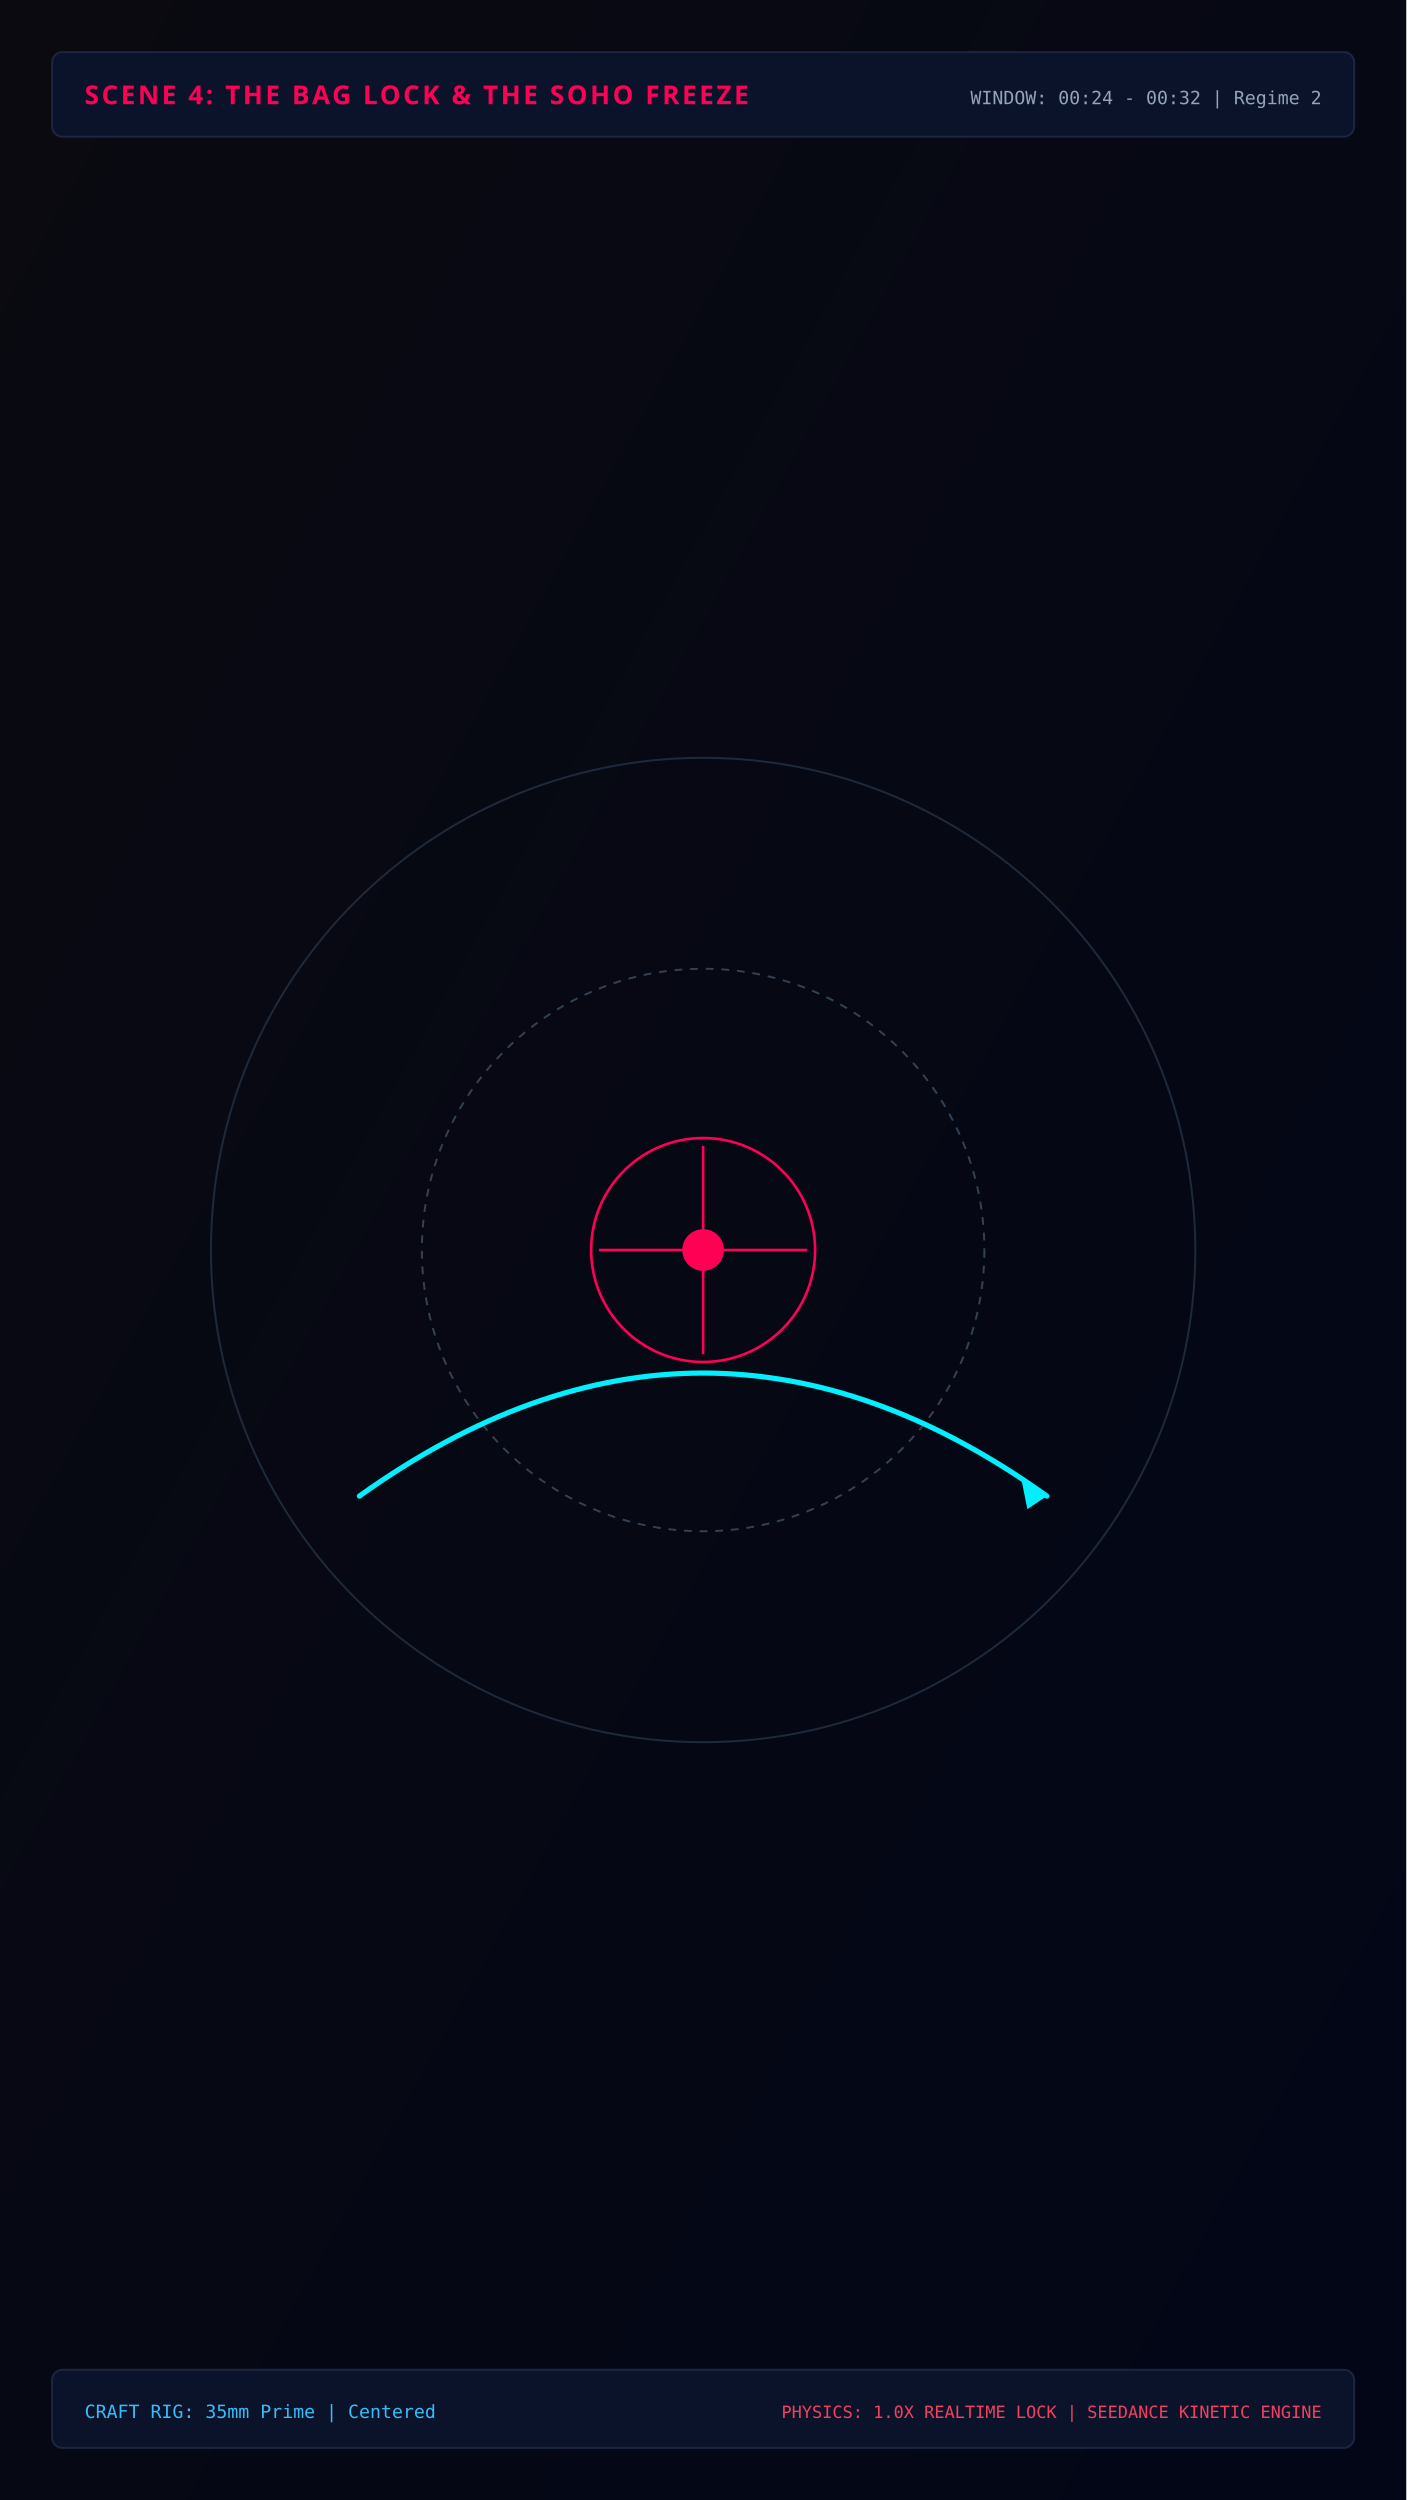
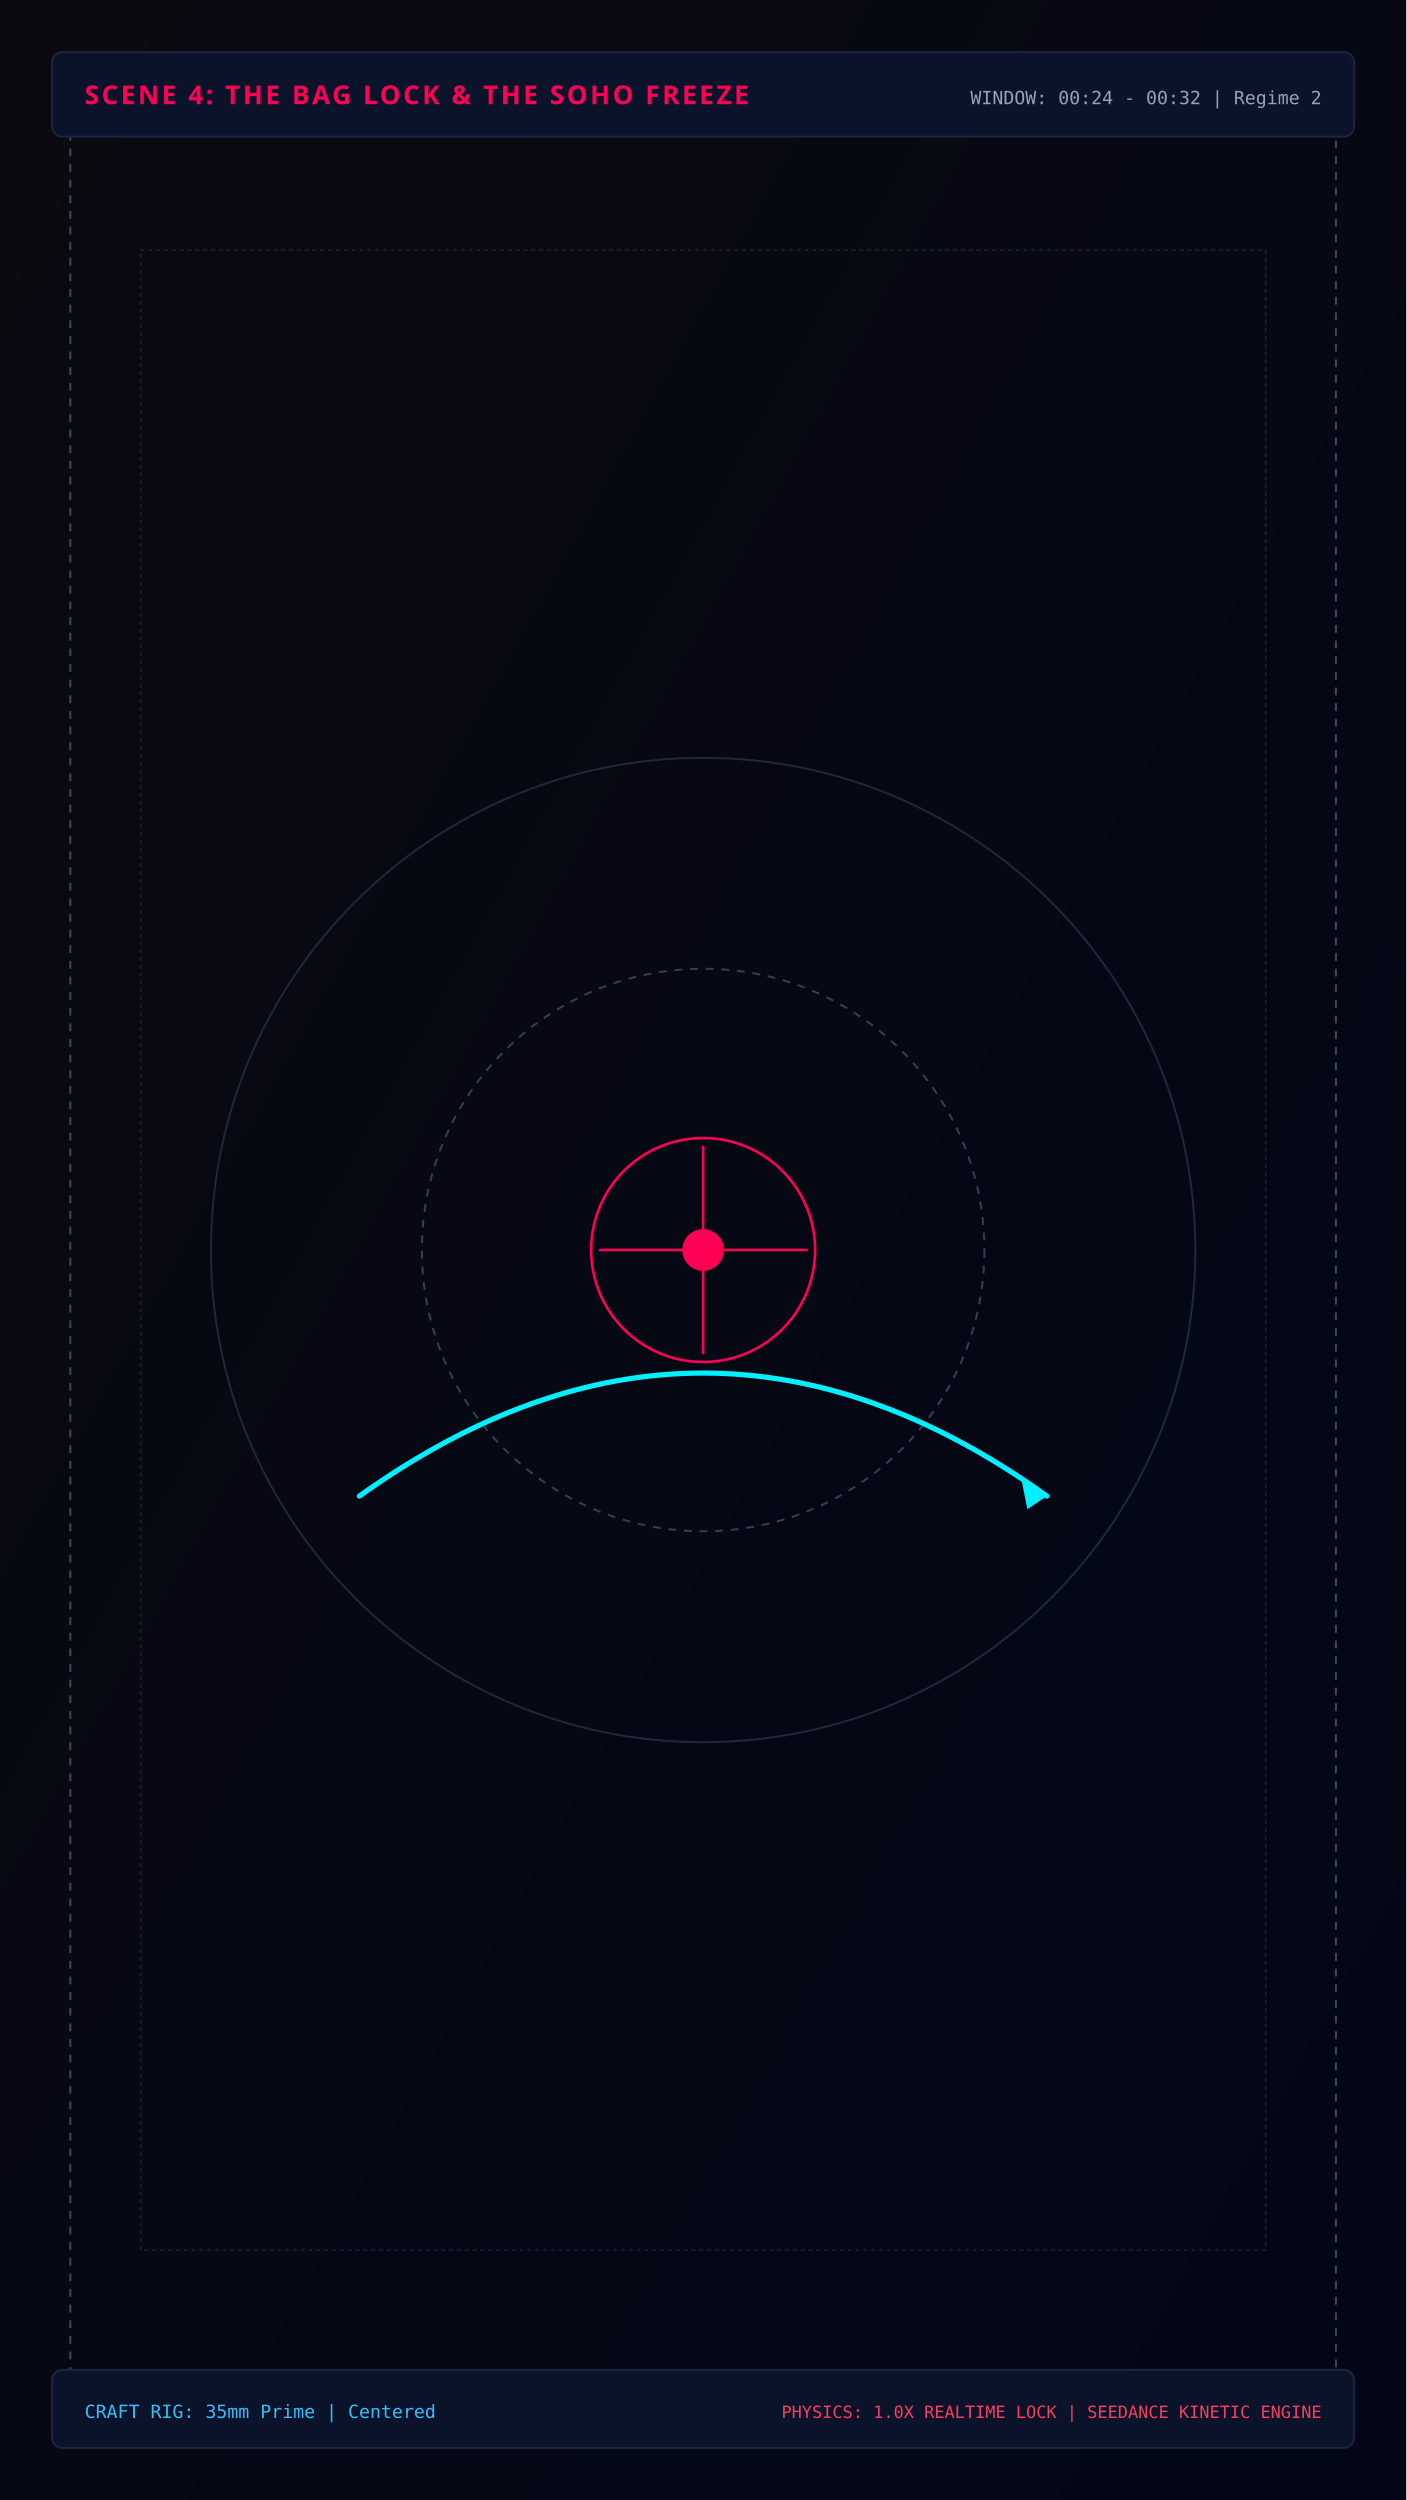
<svg xmlns="http://www.w3.org/2000/svg" viewBox="0 0 1080 1920" width="100%" height="100%">
  <defs>
    <linearGradient id="sceneGrad" x1="0%" y1="0%" x2="100%" y2="100%">
      <stop offset="0%" stop-color="#0A0A10" />
      <stop offset="100%" stop-color="#020617" />
    </linearGradient>
  </defs>
  <rect width="1080" height="1920" fill="url(#sceneGrad)" />
+   <rect class="safe-guide-action" x="54" y="96" width="972" height="1728" fill="none" stroke="#64748B" stroke-width="1.5" stroke-dasharray="6,6" opacity="0.6" />
+   <rect class="safe-guide-title" x="108" y="192" width="864" height="1536" fill="none" stroke="#475569" stroke-width="1" stroke-dasharray="3,3" opacity="0.4" />
  <circle cx="540" cy="960" r="378" fill="none" stroke="#1E293B" stroke-width="1.5" />
  <circle cx="540" cy="960" r="216" fill="none" stroke="#334155" stroke-width="1.5" stroke-dasharray="6,6" />
  <circle cx="540" cy="960" r="86" fill="none" stroke="#FF0055" stroke-width="2" />
  <path d="M 276 1149 Q 540 960 804 1149" fill="none" stroke="#00F0FF" stroke-width="4" stroke-linecap="round" />
  <polygon points="804,1149 784,1134 789,1159" fill="#00F0FF" />
  <circle cx="540" cy="960" r="16" fill="#FF0055" />
  <line x1="540" y1="880" x2="540" y2="1040" stroke="#FF0055" stroke-width="2" />
  <line x1="460" y1="960" x2="620" y2="960" stroke="#FF0055" stroke-width="2" />
  <rect x="40" y="40" width="1000" height="65" rx="8" fill="#0B132B" stroke="#1C2541" stroke-width="1.5" />
  <text x="65" y="80" font-family="'Space Grotesk', sans-serif" font-size="20" font-weight="700" fill="#FF0055" letter-spacing="2">
    SCENE 4: THE BAG LOCK &amp; THE SOHO FREEZE
  </text>
  <text x="1015" y="80" font-family="'JetBrains Mono', monospace" font-size="14" fill="#94A3B8" text-anchor="end">
    WINDOW: 00:24 - 00:32 | Regime 2
  </text>
  <rect x="40" y="1820" width="1000" height="60" rx="8" fill="#0B132B" stroke="#1C2541" stroke-width="1.5" />
  <text x="65" y="1857" font-family="'JetBrains Mono', monospace" font-size="14" fill="#38BDF8">
    CRAFT RIG: 35mm Prime | Centered
  </text>
  <text x="1015" y="1857" font-family="'JetBrains Mono', monospace" font-size="13" fill="#F43F5E" text-anchor="end">
    PHYSICS: 1.0X REALTIME LOCK | SEEDANCE KINETIC ENGINE
  </text>
</svg>
